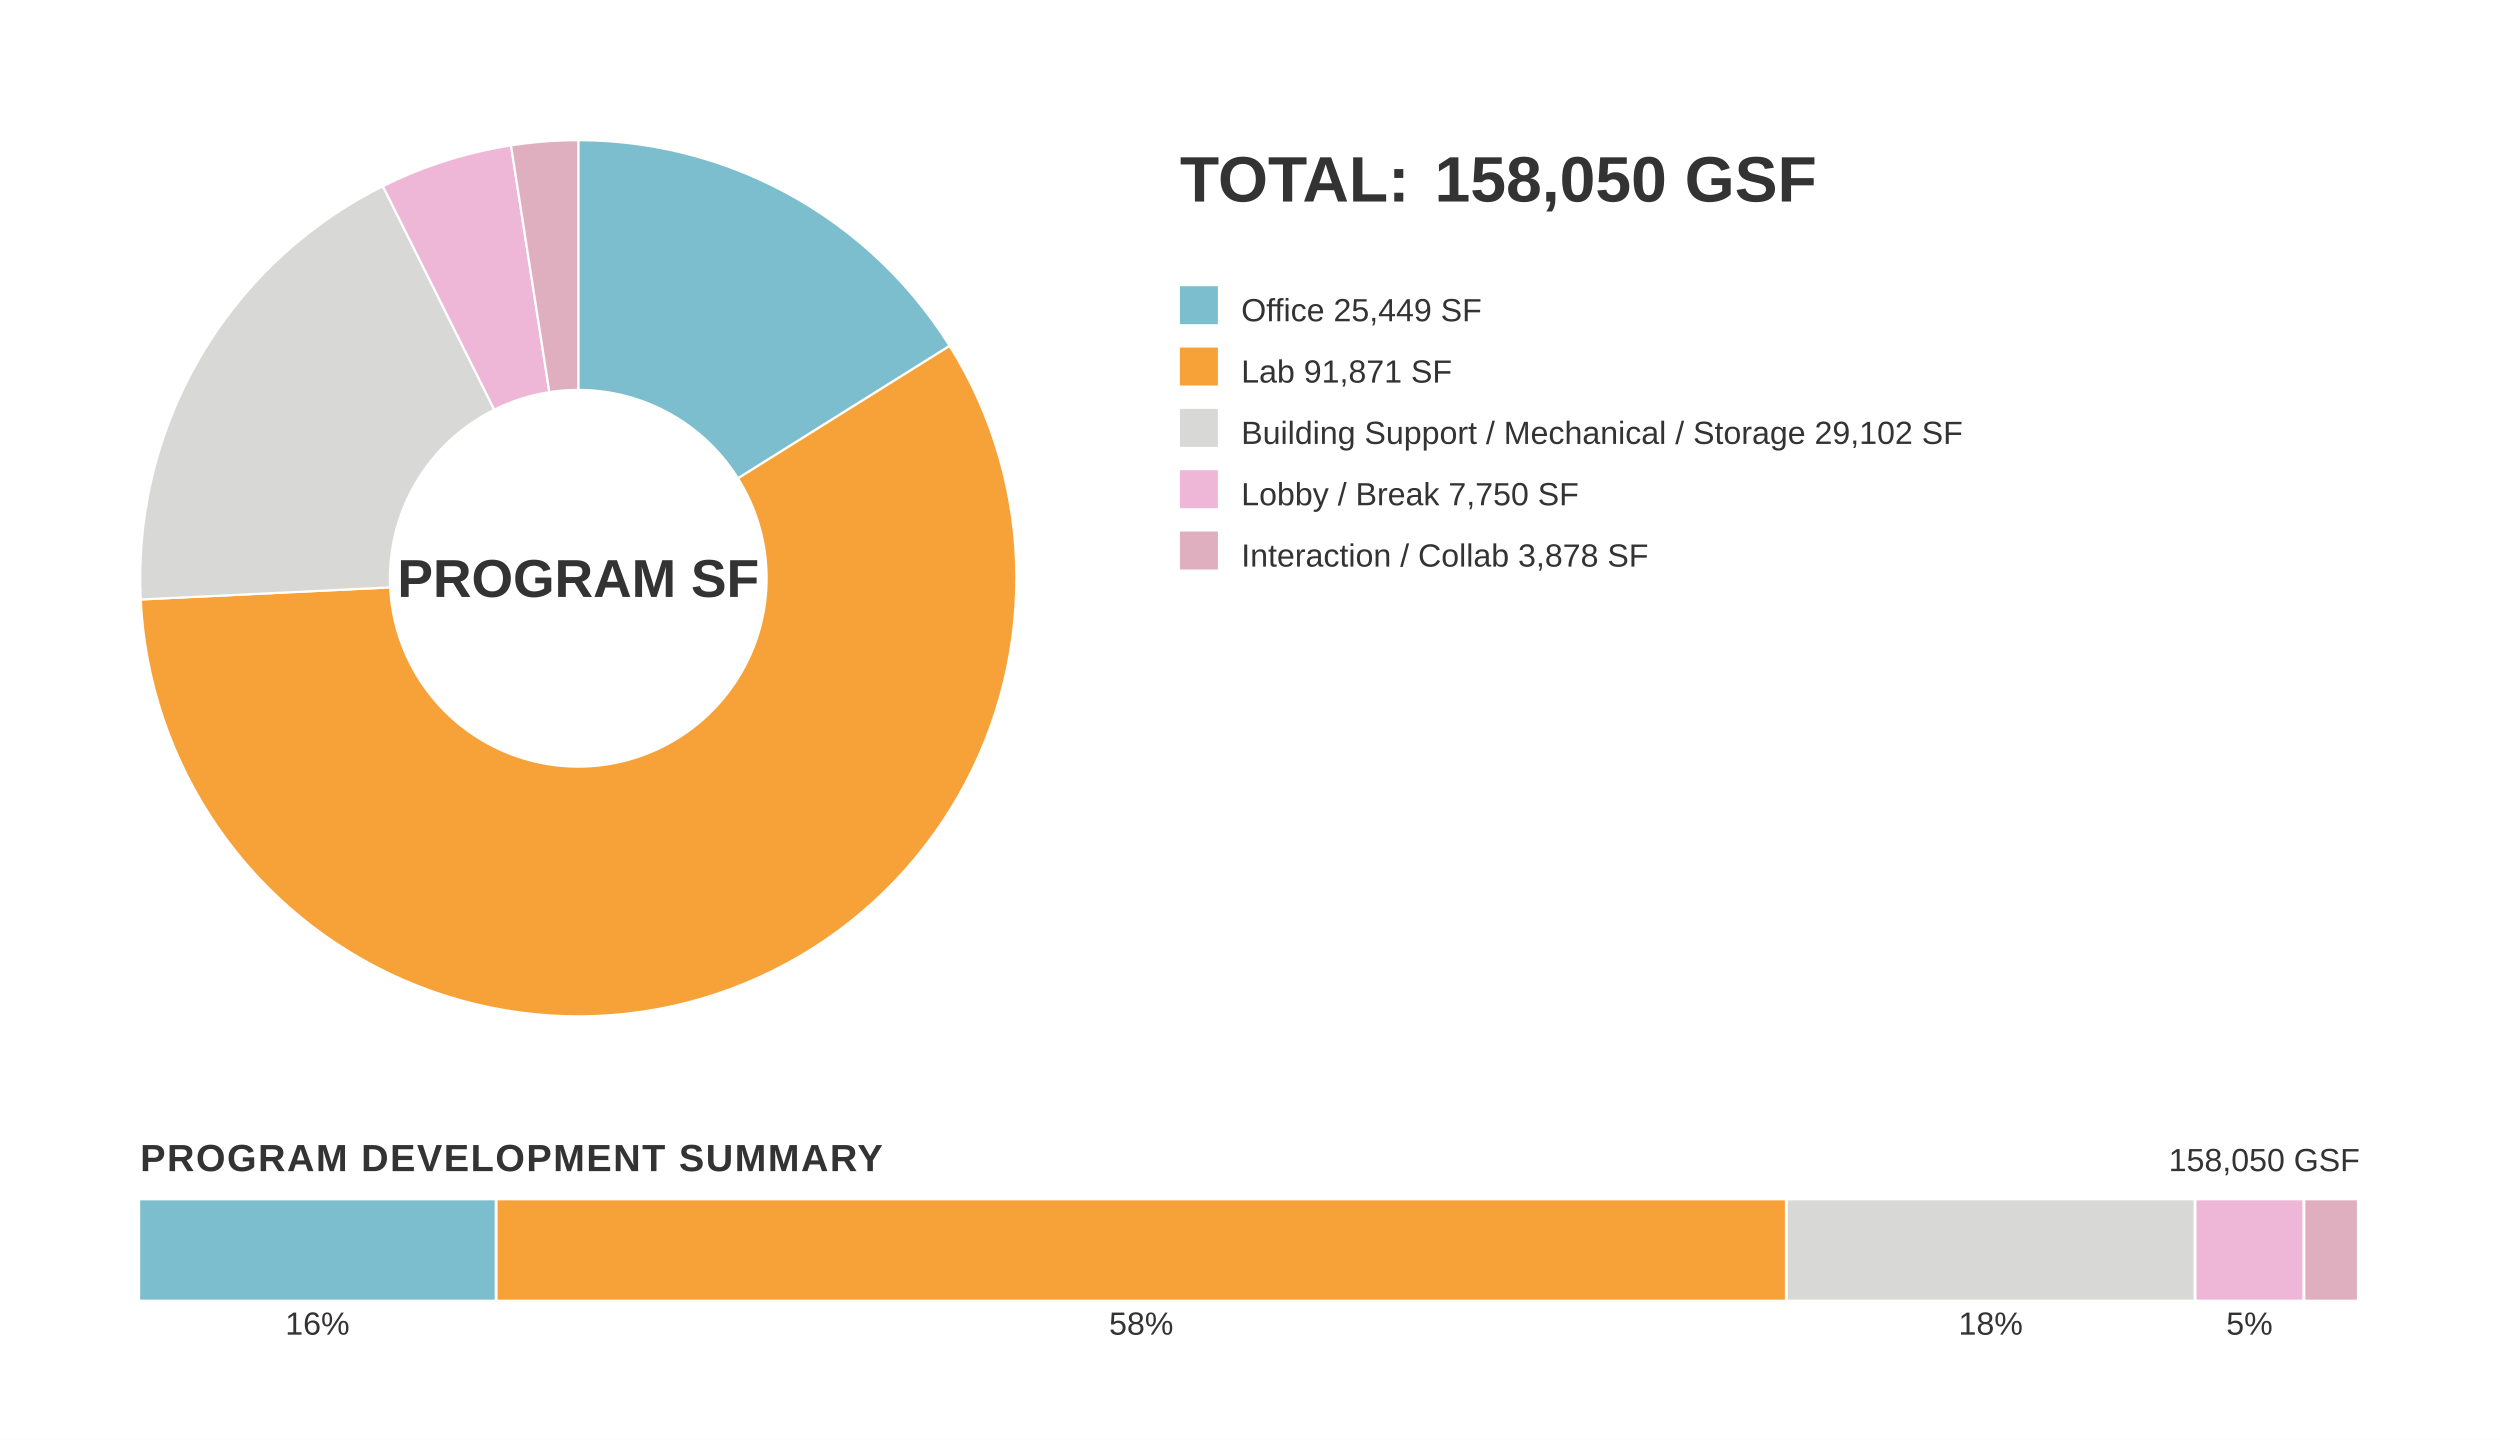
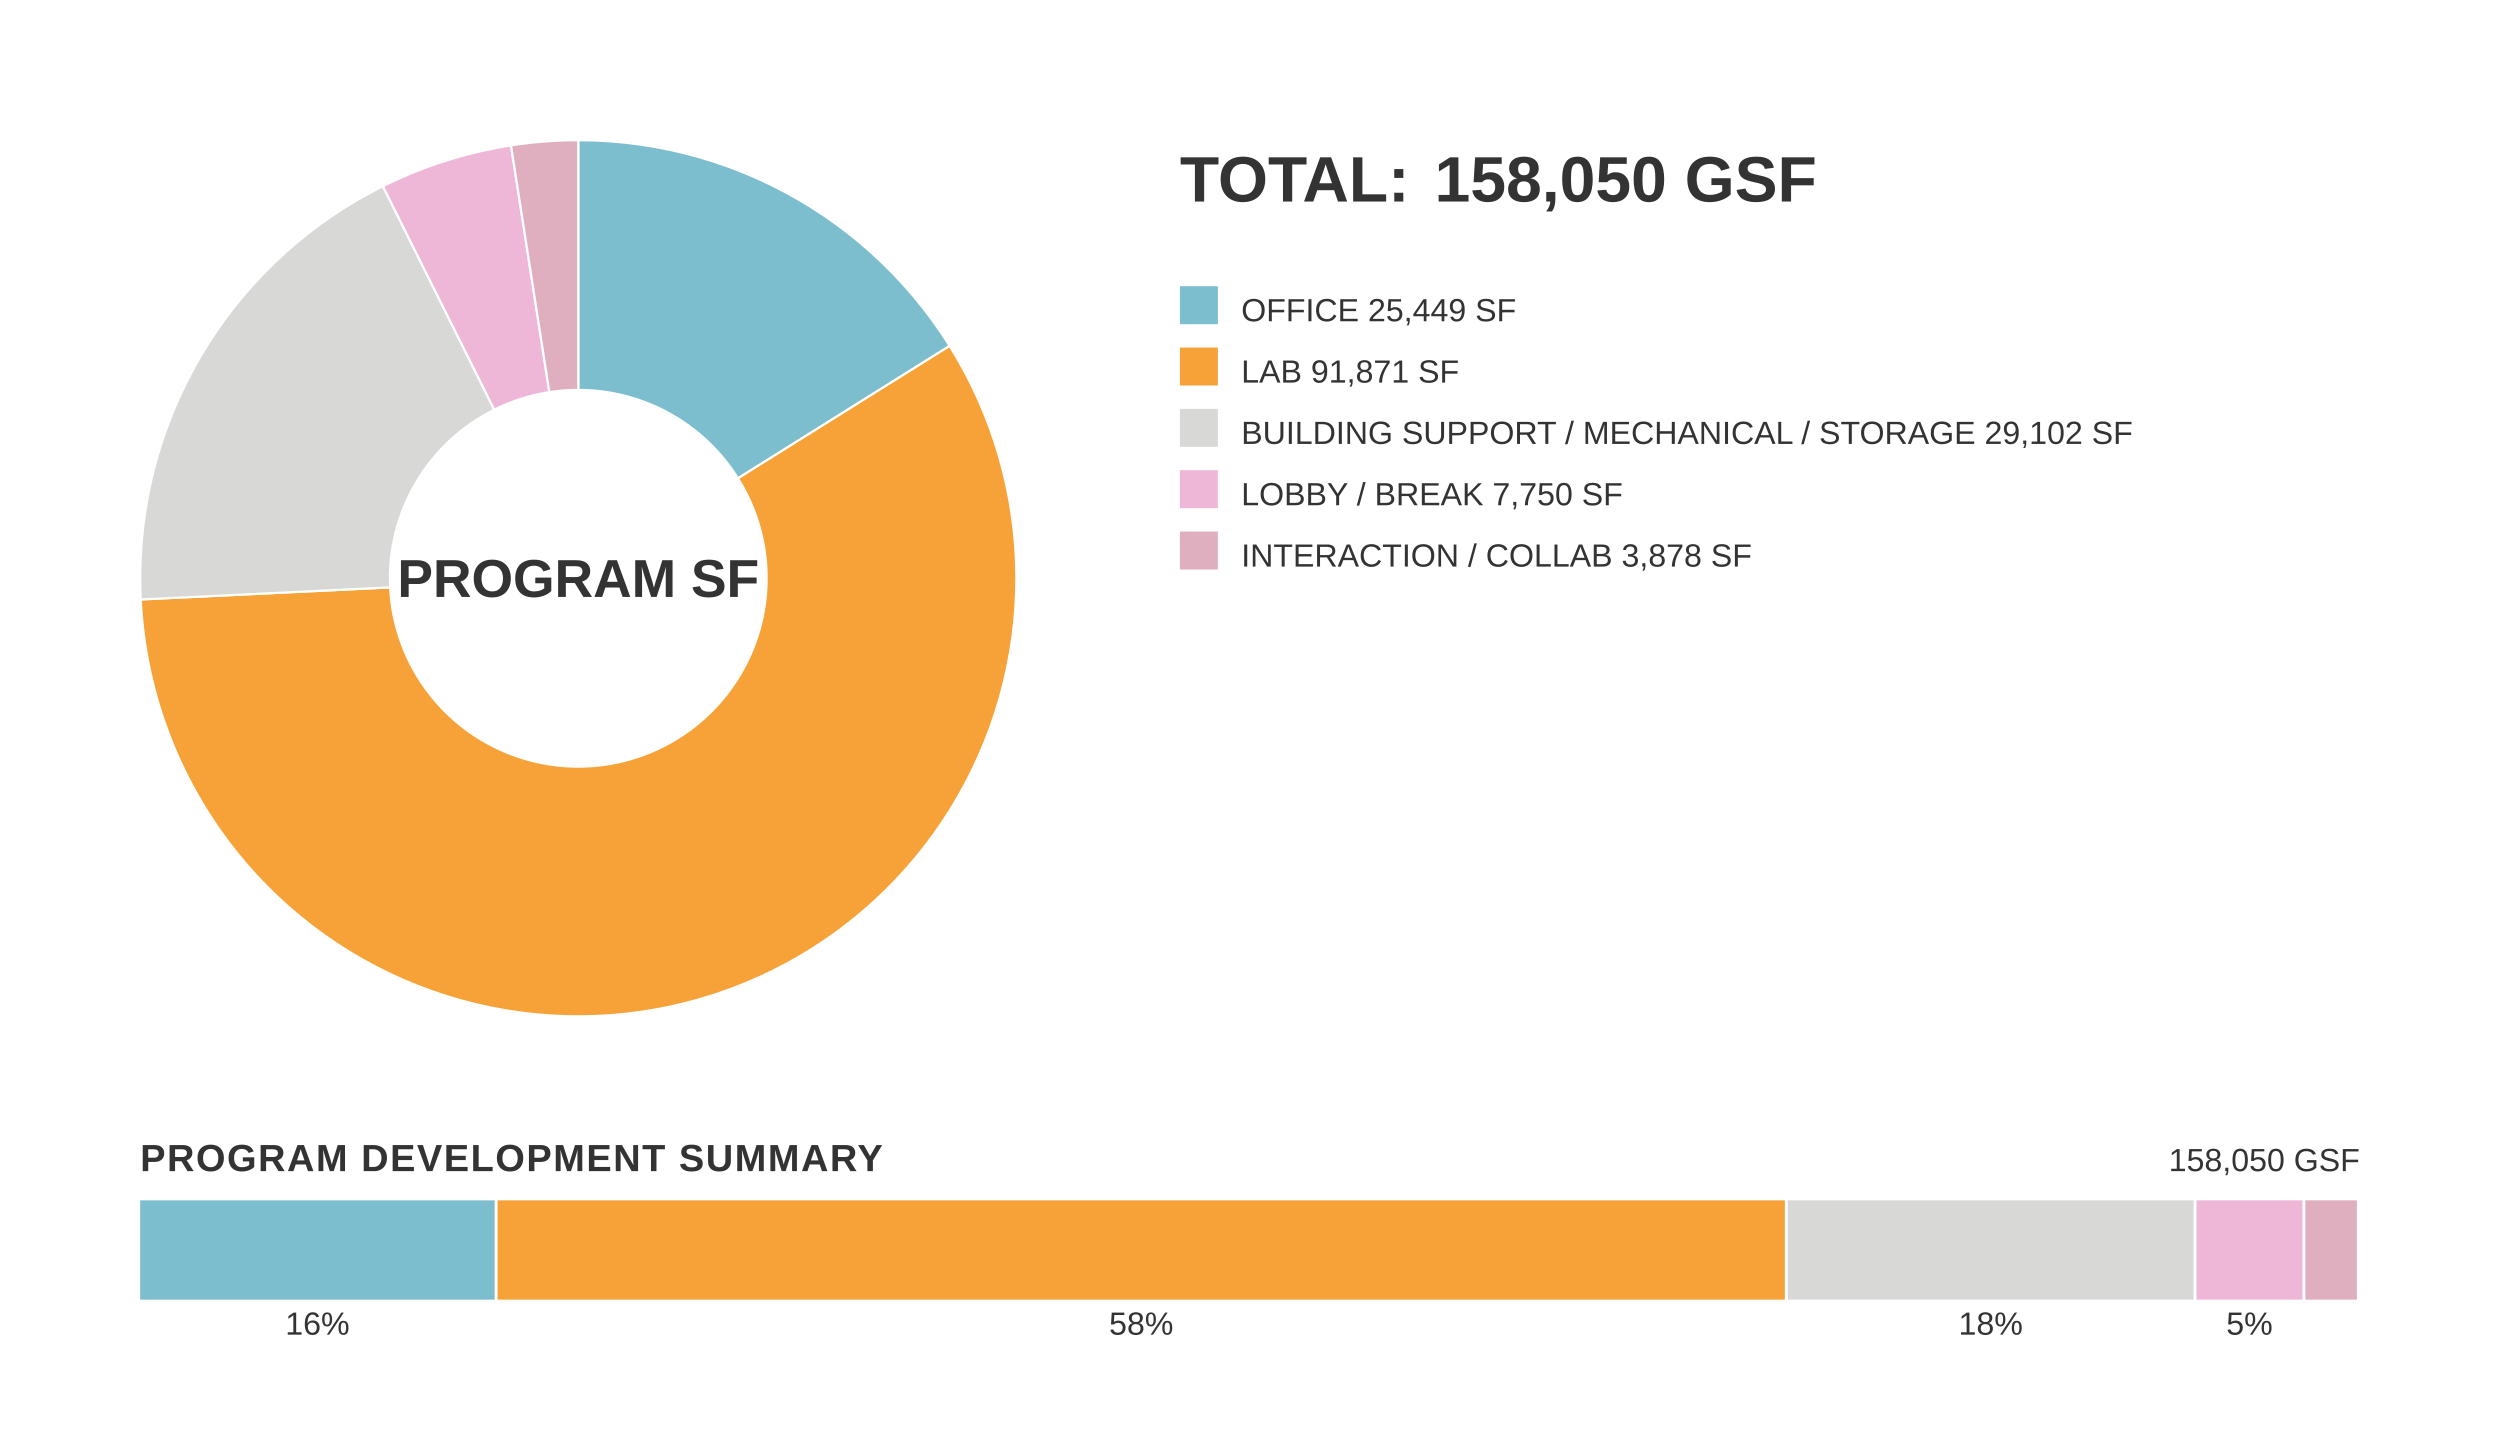
<svg xmlns="http://www.w3.org/2000/svg" width="856" height="493" viewBox="0 0 856 493">
  <rect width="100%" height="100%" fill="#FFFFFF" />
  <g id="PD_PIE">
    <path id="PIE_OFFICE" fill="#7CBECD" stroke="#FFFFFF" stroke-width="0.75" fill-rule="evenodd" d="M198,48 L203.232,48.091 L208.457,48.365 L213.67,48.821 L218.864,49.458 L224.032,50.276 L229.169,51.274 L234.267,52.45 L239.322,53.804 L244.326,55.333 L249.274,57.036 L254.16,58.91 L258.977,60.953 L263.72,63.163 L268.383,65.538 L272.96,68.073 L277.446,70.767 L281.836,73.615 L286.123,76.615 L290.303,79.762 L294.371,83.054 L298.322,86.485 L302.15,90.052 L305.852,93.75 L309.422,97.576 L312.857,101.523 L316.152,105.588 L319.304,109.765 L322.307,114.05 L325.16,118.436 L252.679,163.788 L251.452,161.901 L250.161,160.059 L248.805,158.263 L247.389,156.515 L245.912,154.817 L244.376,153.173 L242.785,151.582 L241.138,150.049 L239.44,148.573 L237.69,147.158 L235.893,145.804 L234.049,144.514 L232.162,143.29 L230.233,142.131 L228.265,141.041 L226.259,140.02 L224.22,139.07 L222.149,138.191 L220.048,137.385 L217.92,136.653 L215.768,135.996 L213.595,135.414 L211.403,134.908 L209.194,134.479 L206.971,134.127 L204.738,133.853 L202.497,133.657 L200.25,133.539 L198,133.5 Z" />
    <path id="PIE_LAB" fill="#F7A238" stroke="#FFFFFF" stroke-width="0.75" fill-rule="evenodd" d="M325.16,118.436 L327.85,122.907 L330.383,127.468 L332.756,132.114 L334.965,136.841 L337.009,141.641 L338.885,146.509 L340.591,151.44 L342.124,156.427 L343.482,161.464 L344.665,166.545 L345.67,171.665 L346.497,176.816 L347.144,181.993 L347.61,187.19 L347.895,192.399 L348,197.615 L347.922,202.832 L347.663,208.043 L347.224,213.242 L346.603,218.422 L345.803,223.577 L344.824,228.702 L343.668,233.79 L342.335,238.834 L340.828,243.828 L339.148,248.768 L337.297,253.646 L335.277,258.456 L333.092,263.194 L330.743,267.852 L328.233,272.426 L325.566,276.91 L322.745,281.299 L319.773,285.587 L316.653,289.769 L313.39,293.839 L309.987,297.794 L306.449,301.629 L302.779,305.337 L298.983,308.916 L295.065,312.361 L291.029,315.667 L286.881,318.831 L282.625,321.849 L278.267,324.717 L273.811,327.432 L269.264,329.99 L264.631,332.389 L259.917,334.625 L255.128,336.695 L250.27,338.598 L245.349,340.331 L240.371,341.891 L235.341,343.278 L230.266,344.489 L225.152,345.522 L220.006,346.377 L214.832,347.053 L209.639,347.548 L204.431,347.862 L199.215,347.995 L193.998,347.947 L188.786,347.717 L183.585,347.306 L178.401,346.714 L173.241,345.943 L168.111,344.992 L163.018,343.864 L157.966,342.559 L152.963,341.079 L148.015,339.427 L143.126,337.603 L138.305,335.61 L133.555,333.451 L128.884,331.128 L124.296,328.643 L119.797,326.001 L115.393,323.204 L111.089,320.256 L106.89,317.159 L102.801,313.919 L98.827,310.538 L94.974,307.021 L91.245,303.372 L87.645,299.596 L84.178,295.696 L80.85,291.679 L77.663,287.548 L74.621,283.309 L71.729,278.967 L68.99,274.527 L66.406,269.994 L63.982,265.374 L61.72,260.673 L59.623,255.895 L57.694,251.048 L55.934,246.137 L54.345,241.167 L52.931,236.145 L51.692,231.077 L50.631,225.969 L49.747,220.827 L49.043,215.657 L48.519,210.466 L48.176,205.261 L133.576,201.122 L133.723,203.361 L133.948,205.593 L134.251,207.816 L134.631,210.027 L135.088,212.223 L135.62,214.402 L136.229,216.562 L136.911,218.699 L137.668,220.811 L138.498,222.895 L139.4,224.949 L140.372,226.971 L141.415,228.957 L142.526,230.906 L143.703,232.816 L144.947,234.683 L146.255,236.506 L147.625,238.282 L149.057,240.009 L150.547,241.686 L152.095,243.31 L153.699,244.879 L155.356,246.391 L157.064,247.845 L158.823,249.238 L160.628,250.57 L162.479,251.838 L164.373,253.041 L166.307,254.177 L168.28,255.245 L170.289,256.244 L172.331,257.172 L174.404,258.029 L176.506,258.813 L178.634,259.524 L180.785,260.16 L182.958,260.721 L185.148,261.207 L187.354,261.615 L189.573,261.947 L191.802,262.201 L194.038,262.378 L196.279,262.477 L198.523,262.498 L200.765,262.441 L203.005,262.306 L205.238,262.093 L207.462,261.802 L209.676,261.434 L211.874,260.99 L214.057,260.469 L216.219,259.873 L218.36,259.202 L220.476,258.457 L222.565,257.639 L224.624,256.749 L226.651,255.787 L228.644,254.756 L230.599,253.656 L232.515,252.488 L234.389,251.255 L236.219,249.958 L238.002,248.597 L239.738,247.175 L241.423,245.694 L243.055,244.155 L244.633,242.56 L246.154,240.912 L247.618,239.211 L249.021,237.461 L250.362,235.662 L251.64,233.819 L252.853,231.931 L254,230.003 L255.079,228.037 L256.089,226.033 L257.029,223.996 L257.898,221.928 L258.693,219.83 L259.416,217.706 L260.064,215.558 L260.637,213.389 L261.134,211.202 L261.555,208.998 L261.899,206.781 L262.166,204.554 L262.355,202.318 L262.467,200.078 L262.5,197.835 L262.455,195.592 L262.332,193.352 L262.132,191.117 L261.854,188.891 L261.498,186.676 L261.066,184.475 L260.557,182.289 L259.973,180.123 L259.314,177.979 L258.581,175.859 L257.774,173.765 L256.895,171.701 L255.945,169.669 L254.925,167.671 L253.835,165.71 L252.679,163.788 Z" />
    <path id="PIE_BUILDING_SUPPORT" fill="#D8D8D6" stroke="#FFFFFF" stroke-width="0.75" fill-rule="evenodd" d="M48.176,205.261 L48.016,200.159 L48.029,195.055 L48.216,189.955 L48.576,184.864 L49.11,179.788 L49.816,174.733 L50.693,169.705 L51.741,164.71 L52.958,159.753 L54.343,154.841 L55.895,149.978 L57.611,145.172 L59.489,140.426 L61.528,135.747 L63.725,131.14 L66.077,126.611 L68.582,122.164 L71.237,117.805 L74.039,113.539 L76.984,109.37 L80.07,105.305 L83.291,101.346 L86.646,97.5 L90.13,93.769 L93.738,90.16 L97.467,86.675 L101.313,83.32 L105.27,80.097 L109.335,77.01 L113.503,74.064 L117.768,71.261 L122.126,68.604 L126.573,66.098 L131.101,63.744 L169.234,140.27 L167.286,141.282 L165.374,142.36 L163.5,143.502 L161.666,144.707 L159.874,145.974 L158.126,147.302 L156.425,148.687 L154.771,150.13 L153.167,151.629 L151.616,153.181 L150.118,154.785 L148.675,156.439 L147.29,158.141 L145.963,159.889 L144.697,161.682 L143.492,163.516 L142.35,165.391 L141.273,167.303 L140.262,169.25 L139.317,171.231 L138.44,173.243 L137.633,175.284 L136.895,177.351 L136.228,179.442 L135.632,181.554 L135.109,183.685 L134.658,185.833 L134.281,187.995 L133.977,190.169 L133.748,192.351 L133.593,194.541 L133.512,196.734 L133.507,198.928 L133.576,201.122 Z" />
    <path id="PIE_LOBBY" fill="#EFB7D7" stroke="#FFFFFF" stroke-width="0.75" fill-rule="evenodd" d="M131.101,63.744 L135.736,61.533 L140.443,59.482 L145.218,57.593 L150.055,55.869 L154.948,54.311 L159.892,52.922 L164.88,51.702 L169.907,50.654 L174.967,49.779 L188.096,134.265 L185.92,134.641 L183.758,135.092 L181.613,135.616 L179.488,136.214 L177.384,136.884 L175.304,137.625 L173.251,138.437 L171.226,139.319 L169.234,140.27 Z" />
    <path id="PIE_INTERACTION" fill="#DFAFBF" stroke="#FFFFFF" stroke-width="0.75" fill-rule="evenodd" d="M174.967,49.779 L179.547,49.139 L184.145,48.641 L188.756,48.285 L193.376,48.071 L198,48 L198,133.5 L196.012,133.531 L194.025,133.623 L192.042,133.776 L190.065,133.99 L188.096,134.265 Z" />
    <path id="BAR_OFFICE" fill="#7CBECD" stroke="none" stroke-width="0" fill-rule="evenodd" d="M48,411 L169.372,411 L169.372,445 L48,445 Z" />
    <path id="BAR_LAB" fill="#F7A238" stroke="none" stroke-width="0" fill-rule="evenodd" d="M170.372,411 L611.143,411 L611.143,445 L170.372,445 Z" />
    <path id="BAR_BUILDING_SUPPORT" fill="#D8D8D6" stroke="none" stroke-width="0" fill-rule="evenodd" d="M612.143,411 L751.083,411 L751.083,445 L612.143,445 Z" />
    <path id="BAR_LOBBY" fill="#EFB7D7" stroke="none" stroke-width="0" fill-rule="evenodd" d="M752.083,411 L788.352,411 L788.352,445 L752.083,445 Z" />
    <path id="BAR_INTERACTION" fill="#DFAFBF" stroke="none" stroke-width="0" fill-rule="evenodd" d="M789.352,411 L807,411 L807,445 L789.352,445 Z" />
  </g>
  <g id="PD_PIE_LEGEND">
-     <text id="PIE_TOTAL_LBL" x="404" y="69" font-family="Arial, Arial, sans-serif" font-weight="bold" font-size="22" text-anchor="start" fill="#333333">
+     <text id="PIE_TOTAL_LBL" x="404" y="69" font-family="Futura PT, Futura, Arial, sans-serif" font-weight="bold" font-size="22" text-anchor="start" fill="#333333">
      <tspan x="404" dy="0">TOTAL:</tspan>
    </text>
-     <text id="PIE_TOTAL" x="491.2" y="69" font-family="Arial, Arial, sans-serif" font-weight="bold" font-size="22" text-anchor="start" fill="#333333">
+     <text id="PIE_TOTAL" x="491.2" y="69" font-family="Futura PT, Futura, Arial, sans-serif" font-weight="bold" font-size="22" text-anchor="start" fill="#333333">
      <tspan x="491.2" dy="0">158,050 GSF</tspan>
    </text>
    <path id="PIE_LEG_OFFICE" fill="#7CBECD" stroke="none" stroke-width="0" fill-rule="evenodd" d="M404,98 L417,98 L417,111 L404,111 Z" />
-     <text id="PIE_LEG_OFFICE_TXT" x="425" y="110" font-family="Arial, Arial, sans-serif" font-weight="normal" font-size="11" text-anchor="start" fill="#333333">
-       <tspan x="425" dy="0">Office  25,449 SF</tspan>
+     <text id="PIE_LEG_OFFICE_TXT" x="425" y="110" font-family="Futura PT, Futura, Arial, sans-serif" font-weight="normal" font-size="11" text-anchor="start" fill="#333333">
+       <tspan x="425" dy="0">OFFICE  25,449 SF</tspan>
    </text>
    <path id="PIE_LEG_LAB" fill="#F7A238" stroke="none" stroke-width="0" fill-rule="evenodd" d="M404,119 L417,119 L417,132 L404,132 Z" />
-     <text id="PIE_LEG_LAB_TXT" x="425" y="131" font-family="Arial, Arial, sans-serif" font-weight="normal" font-size="11" text-anchor="start" fill="#333333">
-       <tspan x="425" dy="0">Lab  91,871 SF</tspan>
+     <text id="PIE_LEG_LAB_TXT" x="425" y="131" font-family="Futura PT, Futura, Arial, sans-serif" font-weight="normal" font-size="11" text-anchor="start" fill="#333333">
+       <tspan x="425" dy="0">LAB  91,871 SF</tspan>
    </text>
    <path id="PIE_LEG_BUILDING_SUPPORT" fill="#D8D8D6" stroke="none" stroke-width="0" fill-rule="evenodd" d="M404,140 L417,140 L417,153 L404,153 Z" />
-     <text id="PIE_LEG_BUILDING_SUPPORT_TXT" x="425" y="152" font-family="Arial, Arial, sans-serif" font-weight="normal" font-size="11" text-anchor="start" fill="#333333">
-       <tspan x="425" dy="0">Building Support / Mechanical / Storage  29,102 SF</tspan>
+     <text id="PIE_LEG_BUILDING_SUPPORT_TXT" x="425" y="152" font-family="Futura PT, Futura, Arial, sans-serif" font-weight="normal" font-size="11" text-anchor="start" fill="#333333">
+       <tspan x="425" dy="0">BUILDING SUPPORT / MECHANICAL / STORAGE  29,102 SF</tspan>
    </text>
    <path id="PIE_LEG_LOBBY" fill="#EFB7D7" stroke="none" stroke-width="0" fill-rule="evenodd" d="M404,161 L417,161 L417,174 L404,174 Z" />
-     <text id="PIE_LEG_LOBBY_TXT" x="425" y="173" font-family="Arial, Arial, sans-serif" font-weight="normal" font-size="11" text-anchor="start" fill="#333333">
-       <tspan x="425" dy="0">Lobby / Break  7,750 SF</tspan>
+     <text id="PIE_LEG_LOBBY_TXT" x="425" y="173" font-family="Futura PT, Futura, Arial, sans-serif" font-weight="normal" font-size="11" text-anchor="start" fill="#333333">
+       <tspan x="425" dy="0">LOBBY / BREAK  7,750 SF</tspan>
    </text>
    <path id="PIE_LEG_INTERACTION" fill="#DFAFBF" stroke="none" stroke-width="0" fill-rule="evenodd" d="M404,182 L417,182 L417,195 L404,195 Z" />
-     <text id="PIE_LEG_INTERACTION_TXT" x="425" y="194" font-family="Arial, Arial, sans-serif" font-weight="normal" font-size="11" text-anchor="start" fill="#333333">
-       <tspan x="425" dy="0">Interaction / Collab  3,878 SF</tspan>
+     <text id="PIE_LEG_INTERACTION_TXT" x="425" y="194" font-family="Futura PT, Futura, Arial, sans-serif" font-weight="normal" font-size="11" text-anchor="start" fill="#333333">
+       <tspan x="425" dy="0">INTERACTION / COLLAB  3,878 SF</tspan>
    </text>
  </g>
  <g id="PD_PIE_TEXT">
-     <text id="PIE_CENTER" x="198" y="204.396" font-family="Arial, Arial, sans-serif" font-weight="bold" font-size="18.275" text-anchor="middle" fill="#333333">
+     <text id="PIE_CENTER" x="198" y="204.396" font-family="Futura PT, Futura, Arial, sans-serif" font-weight="bold" font-size="18.275" text-anchor="middle" fill="#333333">
      <tspan x="198" dy="0">PROGRAM SF</tspan>
    </text>
-     <text id="BAR_TITLE" x="48" y="401" font-family="Arial, Arial, sans-serif" font-weight="bold" font-size="13" text-anchor="start" fill="#333333" letter-spacing="0.52">
+     <text id="BAR_TITLE" x="48" y="401" font-family="Futura PT, Futura, Arial, sans-serif" font-weight="bold" font-size="13" text-anchor="start" fill="#333333" letter-spacing="0.52">
      <tspan x="48" dy="0">PROGRAM DEVELOPMENT SUMMARY</tspan>
    </text>
-     <text id="BAR_OFFICE_TXT" x="108.686" y="457" font-family="Arial, Arial, sans-serif" font-weight="normal" font-size="11" text-anchor="middle" fill="#333333">
+     <text id="BAR_OFFICE_TXT" x="108.686" y="457" font-family="Futura PT, Futura, Arial, sans-serif" font-weight="normal" font-size="11" text-anchor="middle" fill="#333333">
      <tspan x="108.686" dy="0">16%</tspan>
    </text>
-     <text id="BAR_LAB_TXT" x="390.758" y="457" font-family="Arial, Arial, sans-serif" font-weight="normal" font-size="11" text-anchor="middle" fill="#333333">
+     <text id="BAR_LAB_TXT" x="390.758" y="457" font-family="Futura PT, Futura, Arial, sans-serif" font-weight="normal" font-size="11" text-anchor="middle" fill="#333333">
      <tspan x="390.758" dy="0">58%</tspan>
    </text>
-     <text id="BAR_BUILDING_SUPPORT_TXT" x="681.613" y="457" font-family="Arial, Arial, sans-serif" font-weight="normal" font-size="11" text-anchor="middle" fill="#333333">
+     <text id="BAR_BUILDING_SUPPORT_TXT" x="681.613" y="457" font-family="Futura PT, Futura, Arial, sans-serif" font-weight="normal" font-size="11" text-anchor="middle" fill="#333333">
      <tspan x="681.613" dy="0">18%</tspan>
    </text>
-     <text id="BAR_LOBBY_TXT" x="770.218" y="457" font-family="Arial, Arial, sans-serif" font-weight="normal" font-size="11" text-anchor="middle" fill="#333333">
+     <text id="BAR_LOBBY_TXT" x="770.218" y="457" font-family="Futura PT, Futura, Arial, sans-serif" font-weight="normal" font-size="11" text-anchor="middle" fill="#333333">
      <tspan x="770.218" dy="0">5%</tspan>
    </text>
-     <text id="BAR_TOTAL" x="808" y="401" font-family="Arial, Arial, sans-serif" font-weight="normal" font-size="11" text-anchor="end" fill="#333333">
+     <text id="BAR_TOTAL" x="808" y="401" font-family="Futura PT, Futura, Arial, sans-serif" font-weight="normal" font-size="11" text-anchor="end" fill="#333333">
      <tspan x="808" dy="0">158,050 GSF</tspan>
    </text>
  </g>
</svg>
